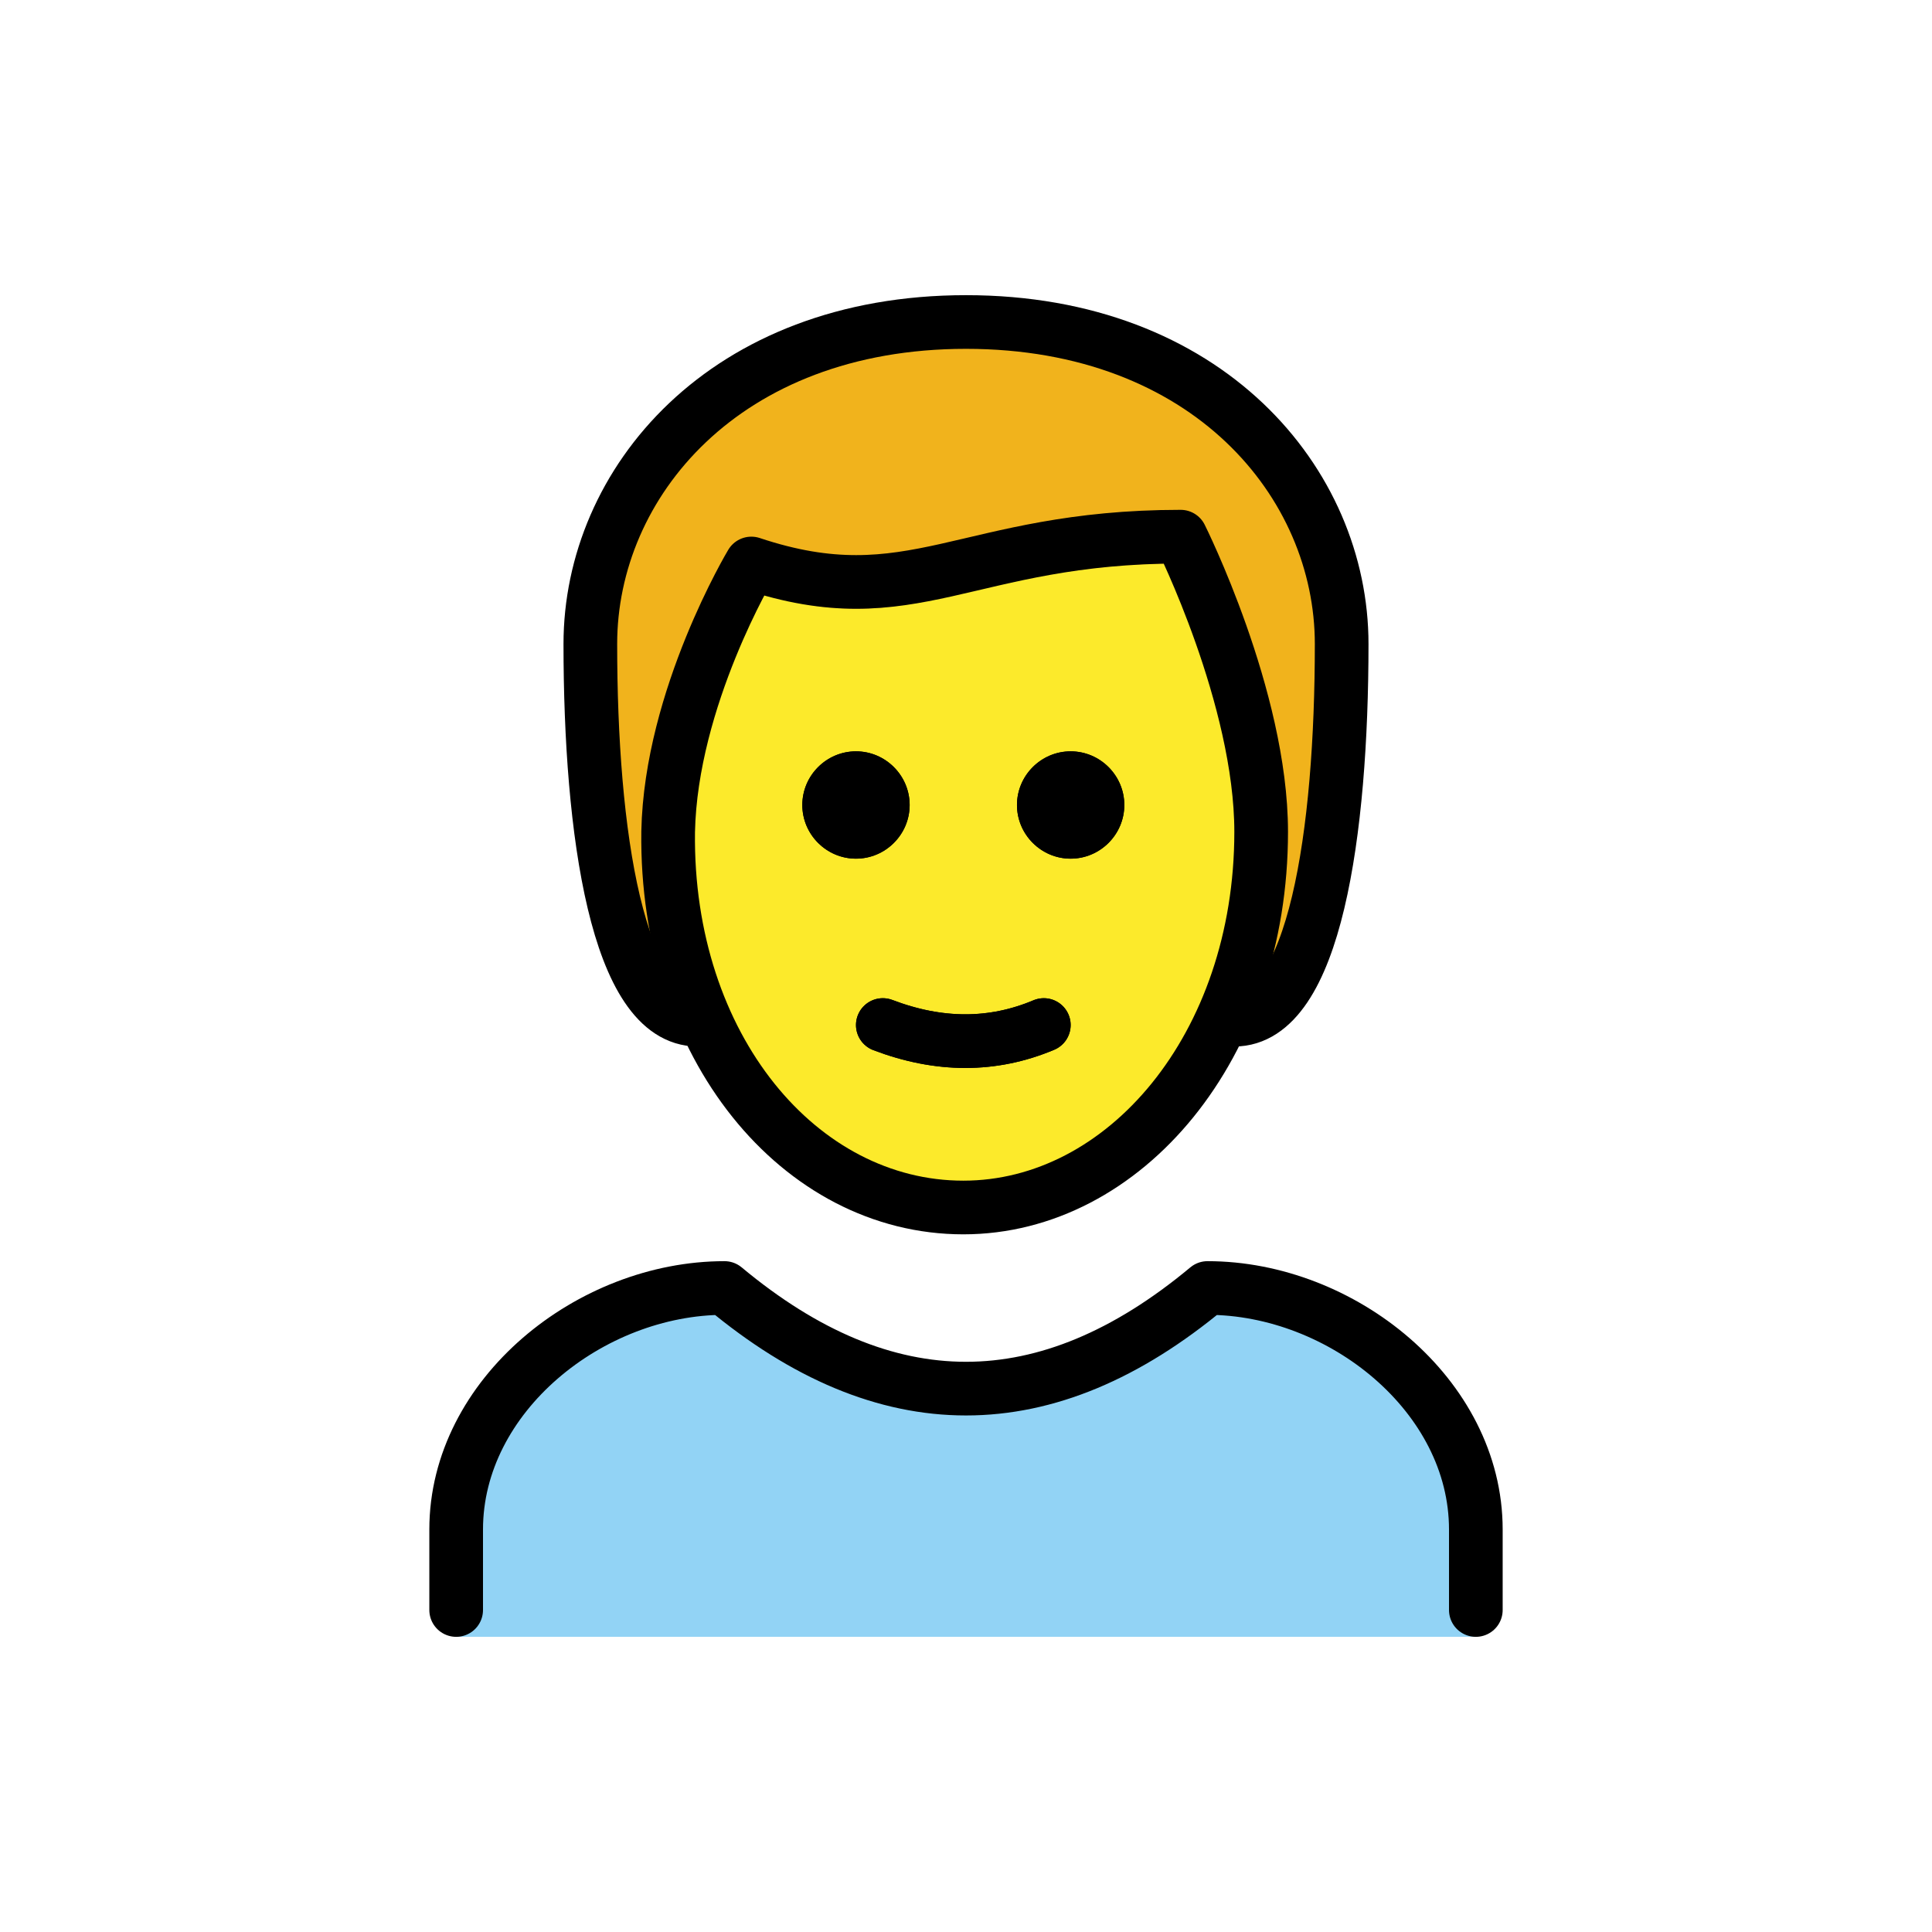
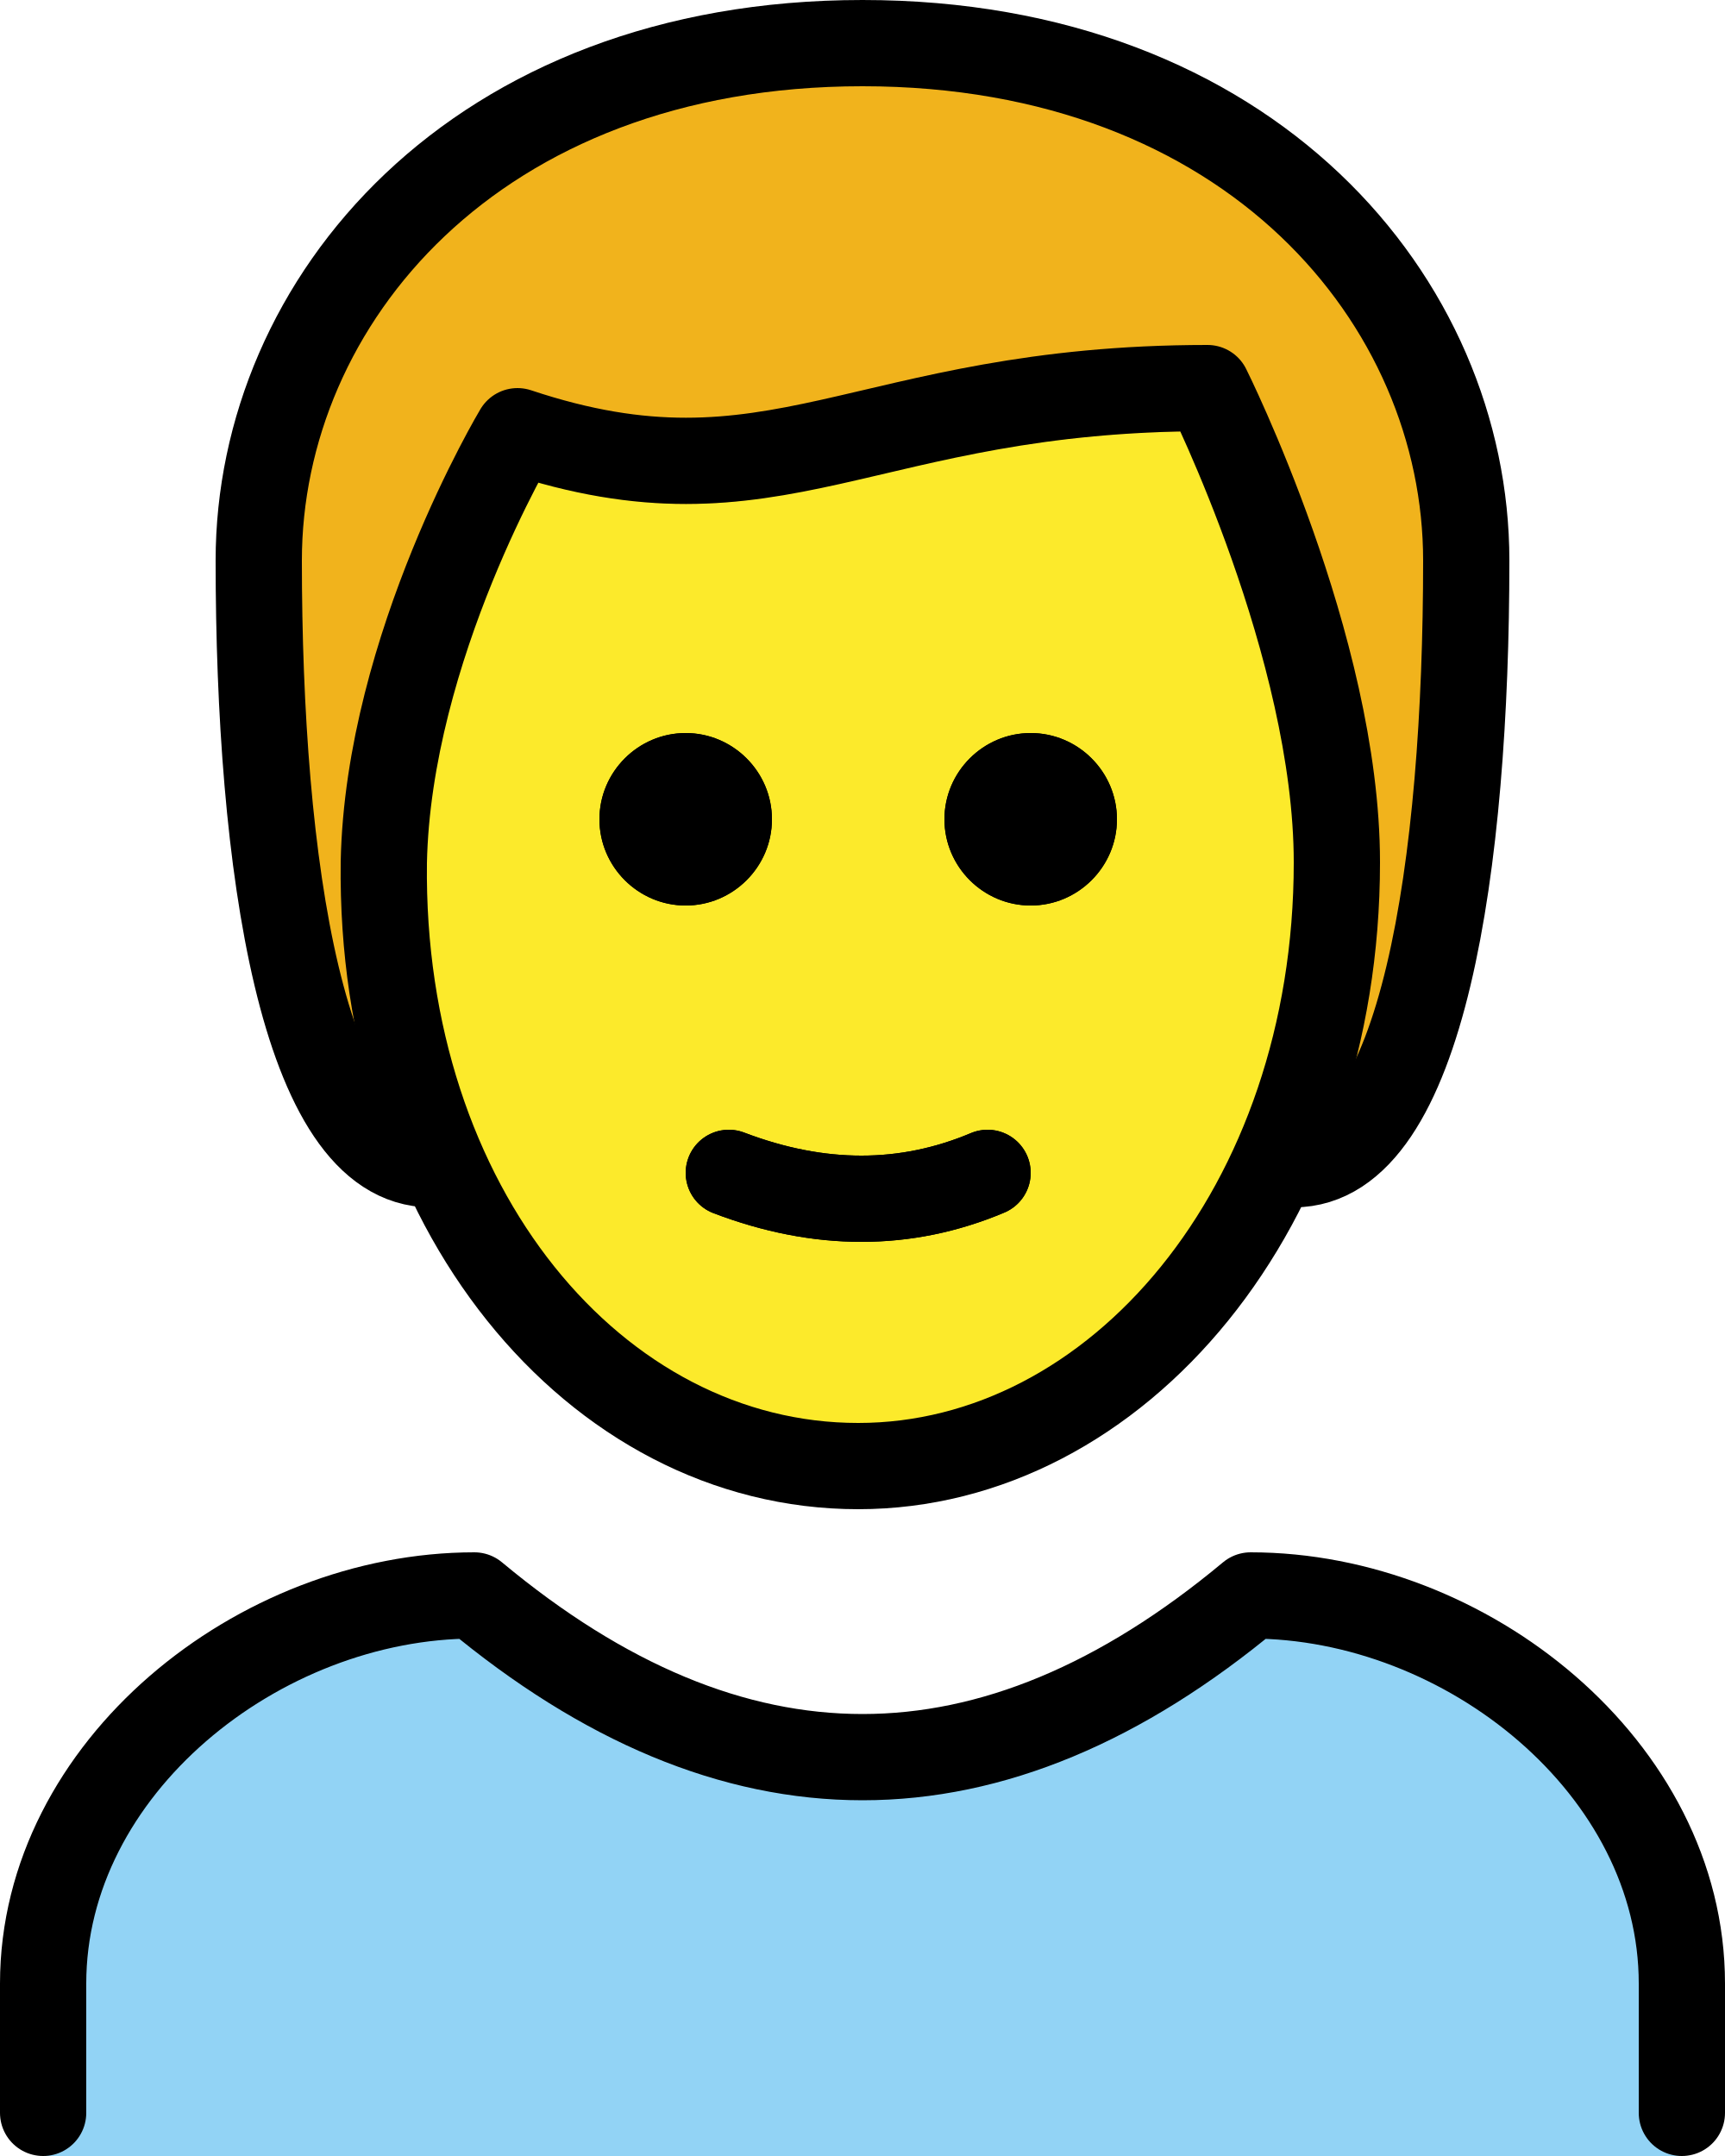
- <svg xmlns="http://www.w3.org/2000/svg" id="emoji" viewBox="0 0 72 72">
+ <svg xmlns="http://www.w3.org/2000/svg" version="1.1" id="emoji" x="0px" y="0px" viewBox="0 0 40 50" style="enable-background:new 0 0 40 50;" xml:space="preserve">
+   <style type="text/css">
+ 	.st0{fill:#92D3F5;}
+ 	.st1{fill:#F1B31C;}
+ 	.st2{fill:#FCEA2B;}
+ 	.st3{fill:none;stroke:#000000;stroke-width:2;stroke-linecap:round;stroke-linejoin:round;}
+ 	.st4{fill:none;stroke:#000000;stroke-width:2;stroke-linejoin:round;}
+ </style>
  <g id="color">
-     <path fill="#92D3F5" d="M17,61v-4c0-5,5-9,10-9c6,5,12,5,18,0c5,0,10,4,10,9v4" />
+     <path class="st0" d="M1,50v-4c0-5,5-9,10-9c6,5,12,5,18,0c5,0,10,4,10,9v4" />
  </g>
  <g id="hair">
-     <path fill="#F1B31C" d="M26,38c-3,0-4-7-4-14c0-6,5-12,14-12s14,6,14,12c0,7-1,14-4,14" />
+     <path class="st1" d="M10,27c-3,0-4-7-4-14C6,7,11,1,20,1s14,6,14,12c0,7-1,14-4,14" />
  </g>
  <g id="skin">
-     <path fill="#FCEA2B" d="M24.9,31c-0.1,8,4.1,14,11,14C43,45,47,39,47,31c0-5-3-10-3-10c-8,0-10,3-16,1C28,22,25,26,24.9,31z" />
+     <path class="st2" d="M8.9,20c-0.1,8,4.1,14,11,14C27,34,31,28,31,20c0-5-3-10-3-10c-8,0-10,3-16,1C12,11,9,15,8.9,20z" />
  </g>
-   <g id="skin-shadow" />
+   <g id="skin-shadow">
+ </g>
  <g id="line">
-     <path d="M41.9,30c0,1.1-0.9,2-2,2s-2-0.9-2-2s0.9-2,2-2S41.9,28.9,41.9,30" />
-     <path d="M33.9,30c0,1.1-0.9,2-2,2c-1.1,0-2-0.9-2-2s0.9-2,2-2C33,28,33.9,28.9,33.9,30" />
-     <path fill="none" stroke="#000000" stroke-linecap="round" stroke-linejoin="round" stroke-width="2" d="M32.9,38.2 c2.1,0.8,4.1,0.8,6,0" />
-     <path fill="none" stroke="#000000" stroke-linecap="round" stroke-linejoin="round" stroke-width="2" d="M26,38c-3,0-4-7-4-14 c0-6,5-12,14-12s14,6,14,12c0,7-1,14-4,14" />
-     <path fill="none" stroke="#000000" stroke-linecap="round" stroke-linejoin="round" stroke-width="2" d="M17,60v-3c0-5,5-9,10-9 c6,5,12,5,18,0c5,0,10,4,10,9v3" />
-     <path d="M41.9,30c0,1.1-0.9,2-2,2s-2-0.9-2-2s0.9-2,2-2S41.9,28.9,41.9,30" />
-     <path d="M33.9,30c0,1.1-0.9,2-2,2c-1.1,0-2-0.9-2-2s0.9-2,2-2C33,28,33.9,28.9,33.9,30" />
-     <path fill="none" stroke="#000000" stroke-linejoin="round" stroke-width="2" d="M24.9,31c-0.1,8,4.9,14,11,14c6,0,11.1-6,11.1-14 c0-5-3-11-3-11c-8,0-10,3-16,1C28,21,25,26,24.9,31z" />
-     <path fill="none" stroke="#000000" stroke-linecap="round" stroke-linejoin="round" stroke-width="2" d="M32.9,38.2 c2.1,0.8,4.1,0.8,6,0" />
+     <path d="M25.9,19c0,1.1-0.9,2-2,2s-2-0.9-2-2s0.9-2,2-2S25.9,17.9,25.9,19" />
+     <path d="M17.9,19c0,1.1-0.9,2-2,2c-1.1,0-2-0.9-2-2s0.9-2,2-2C17,17,17.9,17.9,17.9,19" />
+     <path class="st3" d="M16.9,27.2c2.1,0.8,4.1,0.8,6,0" />
+     <path class="st3" d="M10,27c-3,0-4-7-4-14C6,7,11,1,20,1s14,6,14,12c0,7-1,14-4,14" />
+     <path class="st3" d="M1,49v-3c0-5,5-9,10-9c6,5,12,5,18,0c5,0,10,4,10,9v3" />
+     <path d="M25.9,19c0,1.1-0.9,2-2,2s-2-0.9-2-2s0.9-2,2-2S25.9,17.9,25.9,19" />
+     <path d="M17.9,19c0,1.1-0.9,2-2,2c-1.1,0-2-0.9-2-2s0.9-2,2-2C17,17,17.9,17.9,17.9,19" />
+     <path class="st4" d="M8.9,20c-0.1,8,4.9,14,11,14c6,0,11.1-6,11.1-14c0-5-3-11-3-11c-8,0-10,3-16,1C12,10,9,15,8.9,20z" />
+     <path class="st3" d="M16.9,27.2c2.1,0.8,4.1,0.8,6,0" />
  </g>
</svg>
